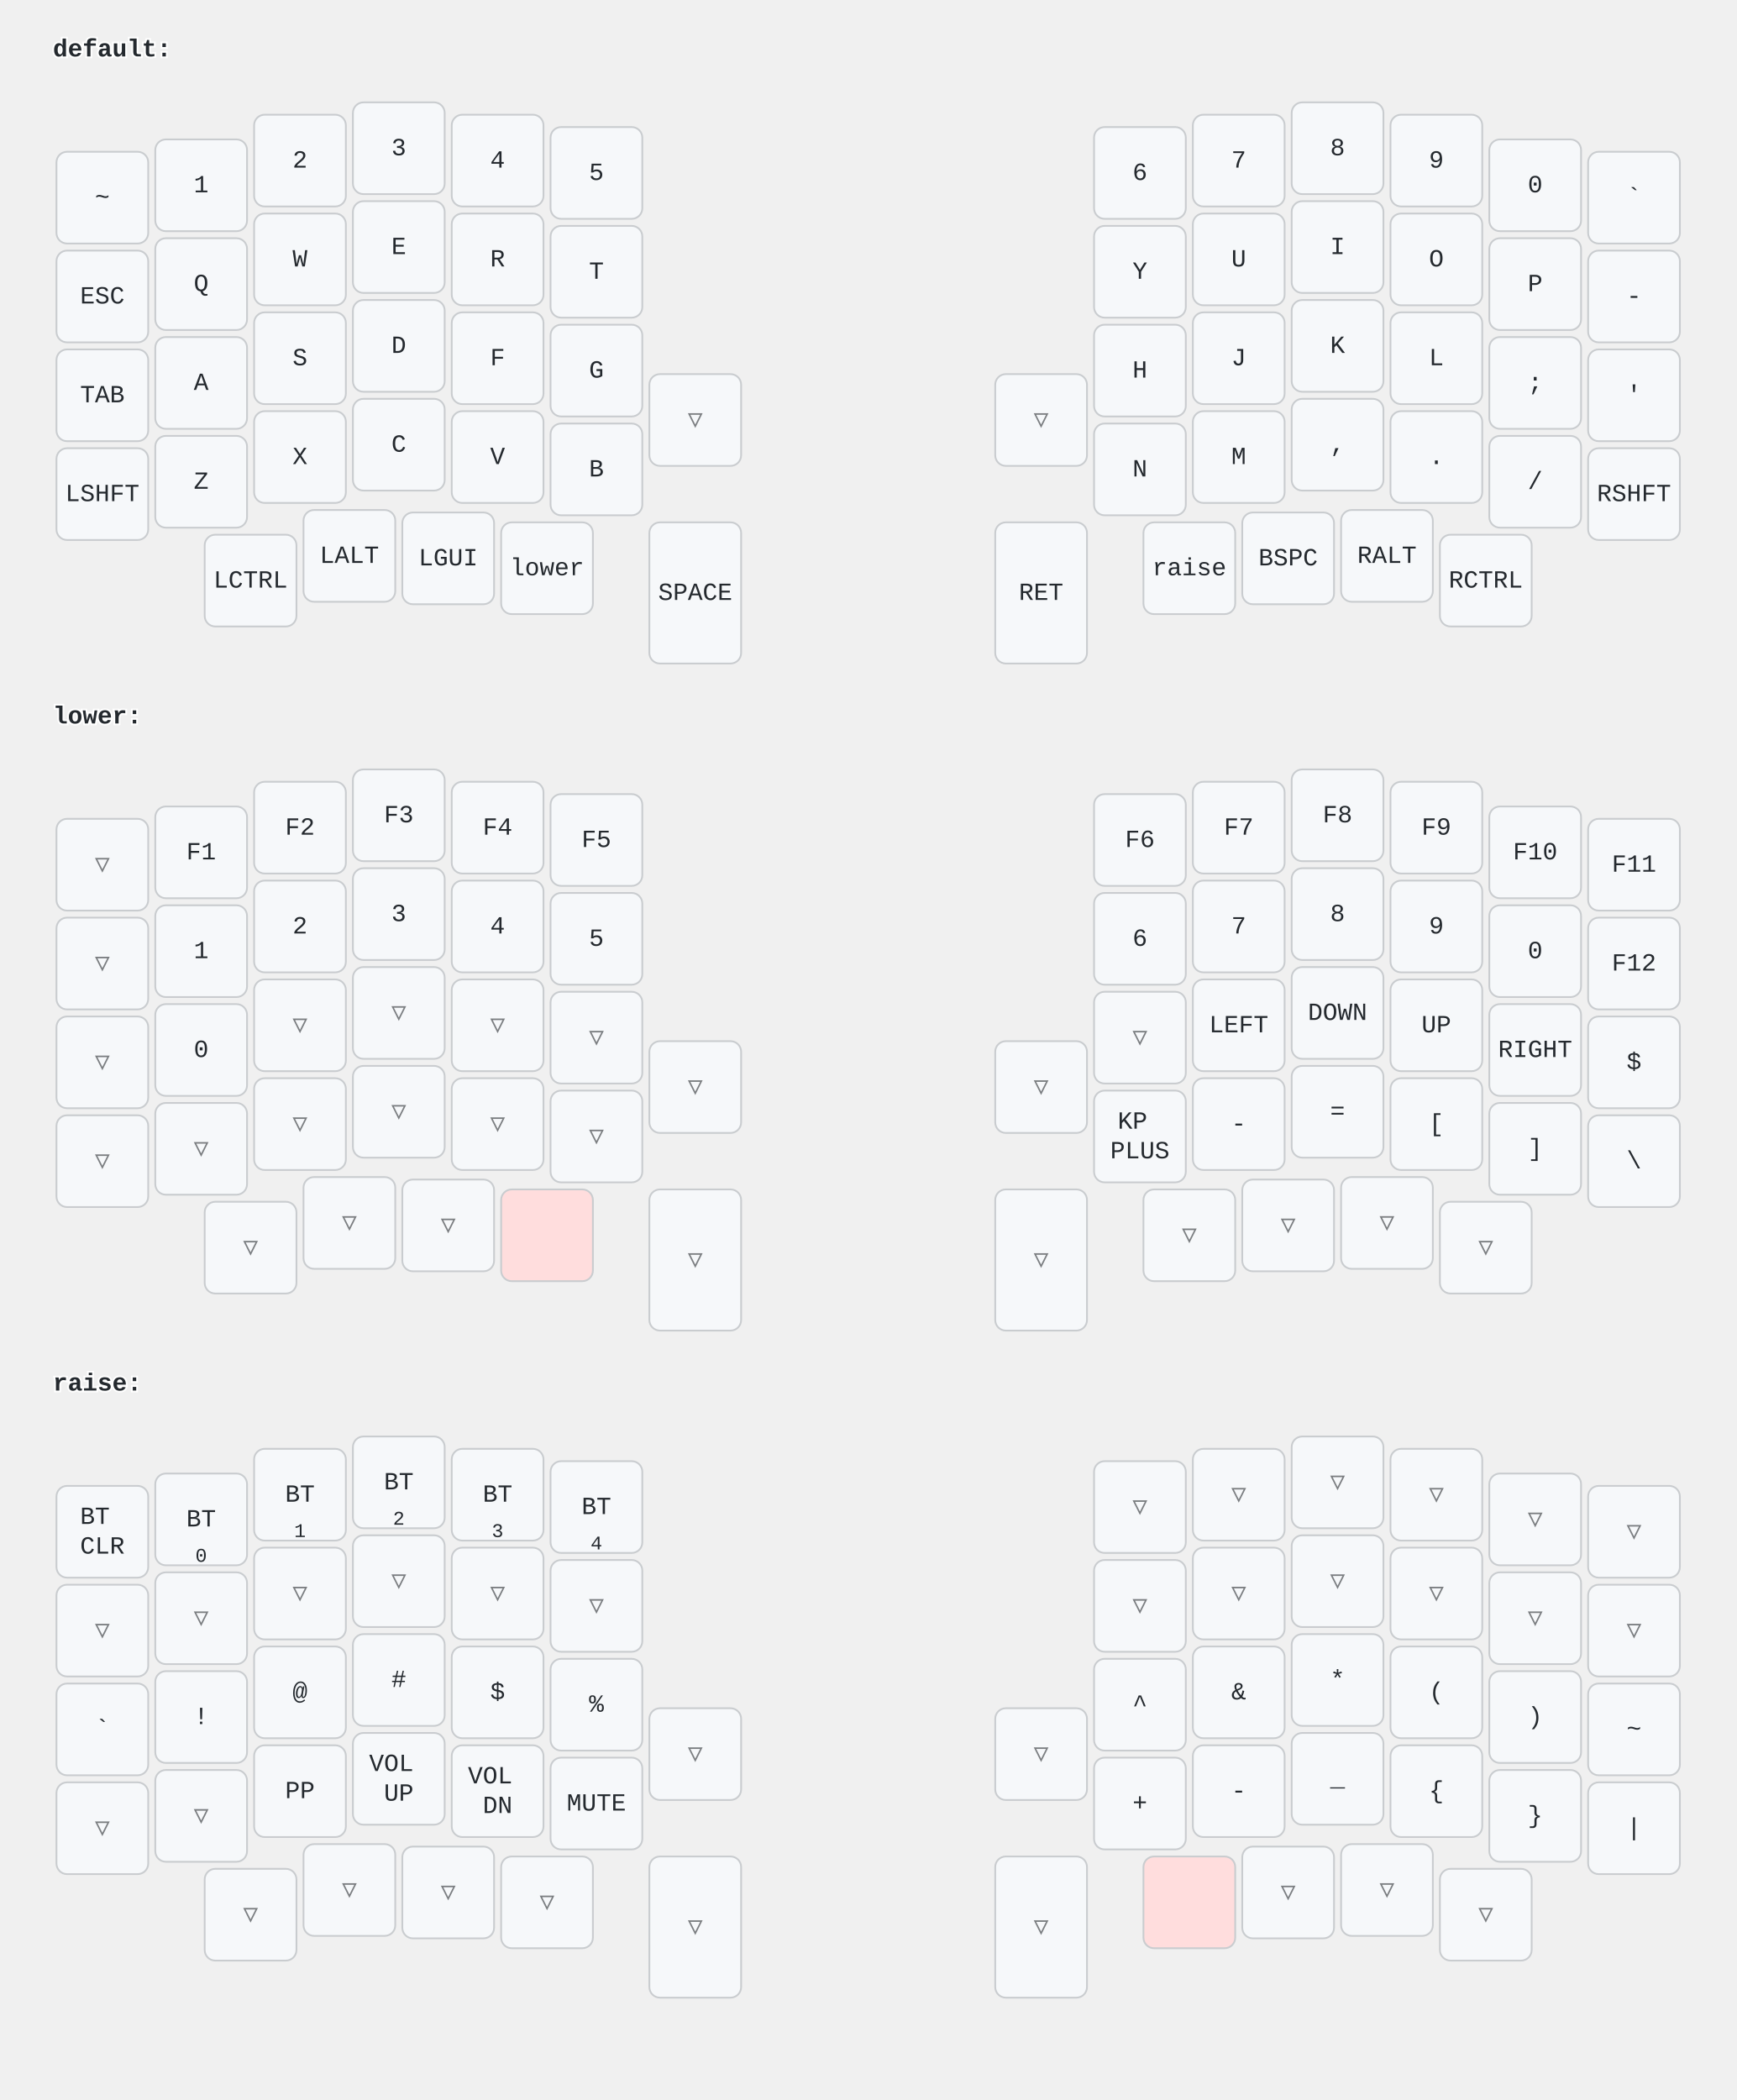
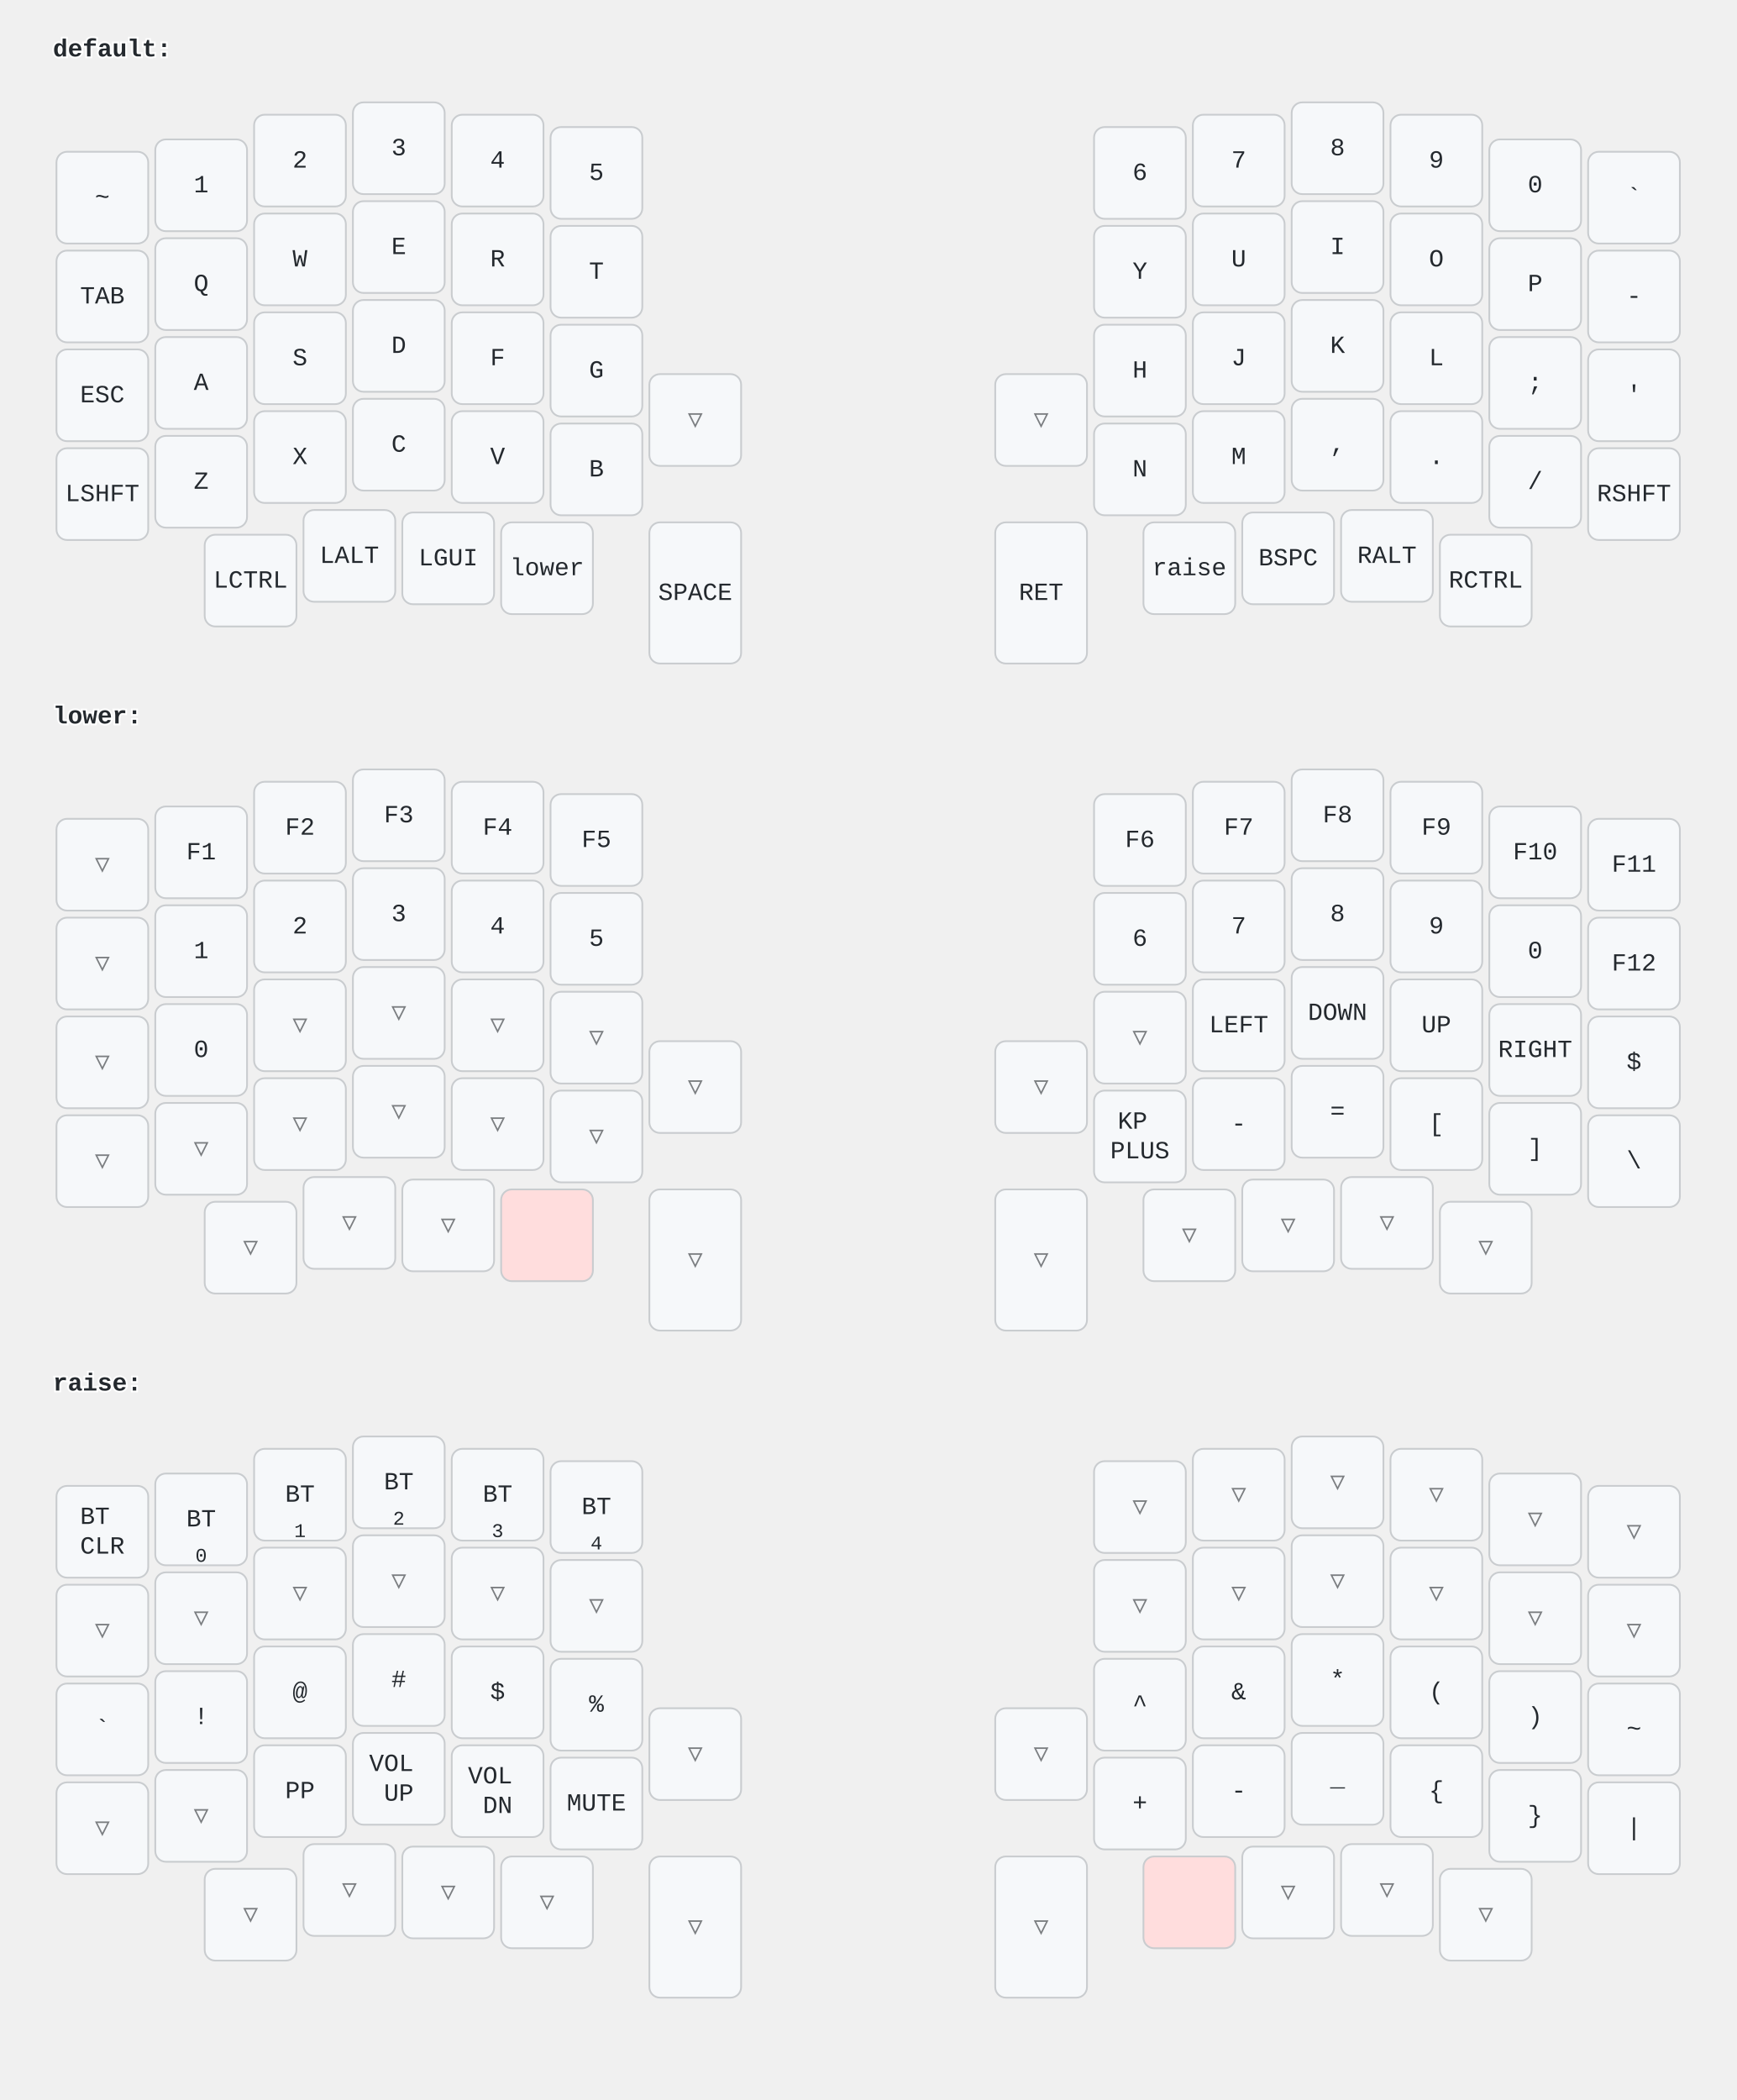
<svg xmlns="http://www.w3.org/2000/svg" width="984.0" height="1190.0" viewBox="0 0 984.0 1190.0" class="keymap">
  <style>/* inherit to force styles through use tags*/
svg path {
    fill: inherit;
}
/* font and background color specifications */
svg.keymap {
    font-family: SFMono-Regular,Consolas,Liberation Mono,Menlo,monospace;
    font-size: 14px;
    font-kerning: normal;
    text-rendering: optimizeLegibility;
    fill: #24292e;
}

/* default key styling */
rect.key {
    fill: #f6f8fa;
    stroke: #c9cccf;
    stroke-width: 1;
}

/* color accent for combo boxes */
rect.combo {
    fill: #cdf;
}

/* color accent for held keys */
rect.held, rect.combo.held {
    fill: #fdd;
}

/* color accent for ghost (optional) keys */
rect.ghost, rect.combo.ghost {
    stroke-dasharray: 4, 4;
    stroke-width: 2;
}

text {
    text-anchor: middle;
    dominant-baseline: middle;
}

/* styling for layer labels */
text.label {
    font-weight: bold;
    text-anchor: start;
    stroke: white;
    stroke-width: 2;
    paint-order: stroke;
}

/* styling for combo tap, and key hold/shifted label text */
text.combo, text.hold, text.shifted {
    font-size: 11px;
}

text.hold {
    text-anchor: middle;
    dominant-baseline: auto;
}

text.shifted {
    text-anchor: middle;
    dominant-baseline: hanging;
}

/* styling for hold/shifted label text in combo box */
text.combo.hold, text.combo.shifted {
    font-size: 8px;
}

/* lighter symbol for transparent keys */
text.trans {
    fill: #7b7e81;
}

/* styling for combo dendrons */
path.combo {
    stroke-width: 1;
    stroke: gray;
    fill: none;
}

/* Start Tabler Icons Cleanup */
/* cannot use height/width with glyphs */
.icon-tabler &gt; path {
    fill: inherit;
    stroke: inherit;
}
/* hide tabler's default box */
.icon-tabler &gt; path[stroke="none"][fill="none"] {
    visibility: collapse;
}
/* End Tabler Icons Cleanup */
</style>
  <g class="layer-default">
    <text x="30.0" y="28.0" class="label">default:</text>
    <rect rx="6.0" ry="6.0" x="32.0" y="86.0" width="52.0" height="52.0" class="key" />
    <text x="58.0" y="112.0" class="tap">~</text>
    <rect rx="6.0" ry="6.0" x="88.0" y="79.0" width="52.0" height="52.0" class="key" />
    <text x="114.0" y="105.0" class="tap">1</text>
    <rect rx="6.0" ry="6.0" x="144.0" y="65.0" width="52.0" height="52.0" class="key" />
    <text x="170.0" y="91.0" class="tap">2</text>
    <rect rx="6.0" ry="6.0" x="200.0" y="58.0" width="52.0" height="52.0" class="key" />
    <text x="226.0" y="84.0" class="tap">3</text>
    <rect rx="6.0" ry="6.0" x="256.0" y="65.0" width="52.0" height="52.0" class="key" />
    <text x="282.0" y="91.0" class="tap">4</text>
    <rect rx="6.0" ry="6.0" x="312.0" y="72.0" width="52.0" height="52.0" class="key" />
    <text x="338.0" y="98.0" class="tap">5</text>
    <rect rx="6.0" ry="6.0" x="620.0" y="72.0" width="52.0" height="52.0" class="key" />
    <text x="646.0" y="98.0" class="tap">6</text>
    <rect rx="6.0" ry="6.0" x="676.0" y="65.0" width="52.0" height="52.0" class="key" />
    <text x="702.0" y="91.0" class="tap">7</text>
    <rect rx="6.0" ry="6.0" x="732.0" y="58.0" width="52.0" height="52.0" class="key" />
    <text x="758.0" y="84.0" class="tap">8</text>
    <rect rx="6.0" ry="6.0" x="788.0" y="65.0" width="52.0" height="52.0" class="key" />
    <text x="814.0" y="91.0" class="tap">9</text>
    <rect rx="6.0" ry="6.0" x="844.0" y="79.0" width="52.0" height="52.0" class="key" />
    <text x="870.0" y="105.0" class="tap">0</text>
    <rect rx="6.0" ry="6.0" x="900.0" y="86.0" width="52.0" height="52.0" class="key" />
    <text x="926.0" y="112.0" class="tap">`</text>
    <rect rx="6.0" ry="6.0" x="32.0" y="142.0" width="52.0" height="52.0" class="key" />
-     <text x="58.0" y="168.0" class="tap">ESC</text>
+     <text x="58.0" y="168.0" class="tap">TAB</text>
    <rect rx="6.0" ry="6.0" x="88.0" y="135.0" width="52.0" height="52.0" class="key" />
    <text x="114.0" y="161.0" class="tap">Q</text>
    <rect rx="6.0" ry="6.0" x="144.0" y="121.0" width="52.0" height="52.0" class="key" />
    <text x="170.0" y="147.0" class="tap">W</text>
    <rect rx="6.0" ry="6.0" x="200.0" y="114.0" width="52.0" height="52.0" class="key" />
    <text x="226.0" y="140.0" class="tap">E</text>
    <rect rx="6.0" ry="6.0" x="256.0" y="121.0" width="52.0" height="52.0" class="key" />
    <text x="282.0" y="147.0" class="tap">R</text>
    <rect rx="6.0" ry="6.0" x="312.0" y="128.0" width="52.0" height="52.0" class="key" />
    <text x="338.0" y="154.0" class="tap">T</text>
    <rect rx="6.0" ry="6.0" x="620.0" y="128.0" width="52.0" height="52.0" class="key" />
    <text x="646.0" y="154.0" class="tap">Y</text>
    <rect rx="6.0" ry="6.0" x="676.0" y="121.0" width="52.0" height="52.0" class="key" />
    <text x="702.0" y="147.0" class="tap">U</text>
    <rect rx="6.0" ry="6.0" x="732.0" y="114.0" width="52.0" height="52.0" class="key" />
    <text x="758.0" y="140.0" class="tap">I</text>
    <rect rx="6.0" ry="6.0" x="788.0" y="121.0" width="52.0" height="52.0" class="key" />
    <text x="814.0" y="147.0" class="tap">O</text>
    <rect rx="6.0" ry="6.0" x="844.0" y="135.0" width="52.0" height="52.0" class="key" />
    <text x="870.0" y="161.0" class="tap">P</text>
    <rect rx="6.0" ry="6.0" x="900.0" y="142.0" width="52.0" height="52.0" class="key" />
    <text x="926.0" y="168.0" class="tap">-</text>
    <rect rx="6.0" ry="6.0" x="32.0" y="198.0" width="52.0" height="52.0" class="key" />
-     <text x="58.0" y="224.0" class="tap">TAB</text>
+     <text x="58.0" y="224.0" class="tap">ESC</text>
    <rect rx="6.0" ry="6.0" x="88.0" y="191.0" width="52.0" height="52.0" class="key" />
    <text x="114.0" y="217.0" class="tap">A</text>
    <rect rx="6.0" ry="6.0" x="144.0" y="177.0" width="52.0" height="52.0" class="key" />
    <text x="170.0" y="203.0" class="tap">S</text>
    <rect rx="6.0" ry="6.0" x="200.0" y="170.0" width="52.0" height="52.0" class="key" />
    <text x="226.0" y="196.0" class="tap">D</text>
    <rect rx="6.0" ry="6.0" x="256.0" y="177.0" width="52.0" height="52.0" class="key" />
    <text x="282.0" y="203.0" class="tap">F</text>
    <rect rx="6.0" ry="6.0" x="312.0" y="184.0" width="52.0" height="52.0" class="key" />
    <text x="338.0" y="210.0" class="tap">G</text>
    <rect rx="6.0" ry="6.0" x="620.0" y="184.0" width="52.0" height="52.0" class="key" />
    <text x="646.0" y="210.0" class="tap">H</text>
    <rect rx="6.0" ry="6.0" x="676.0" y="177.0" width="52.0" height="52.0" class="key" />
    <text x="702.0" y="203.0" class="tap">J</text>
    <rect rx="6.0" ry="6.0" x="732.0" y="170.0" width="52.0" height="52.0" class="key" />
    <text x="758.0" y="196.0" class="tap">K</text>
    <rect rx="6.0" ry="6.0" x="788.0" y="177.0" width="52.0" height="52.0" class="key" />
    <text x="814.0" y="203.0" class="tap">L</text>
    <rect rx="6.0" ry="6.0" x="844.0" y="191.0" width="52.0" height="52.0" class="key" />
    <text x="870.0" y="217.0" class="tap">;</text>
    <rect rx="6.0" ry="6.0" x="900.0" y="198.0" width="52.0" height="52.0" class="key" />
    <text x="926.0" y="224.0" class="tap">'</text>
    <rect rx="6.0" ry="6.0" x="32.0" y="254.0" width="52.0" height="52.0" class="key" />
    <text x="58.0" y="280.0" class="tap">LSHFT</text>
    <rect rx="6.0" ry="6.0" x="88.0" y="247.0" width="52.0" height="52.0" class="key" />
    <text x="114.0" y="273.0" class="tap">Z</text>
    <rect rx="6.0" ry="6.0" x="144.0" y="233.0" width="52.0" height="52.0" class="key" />
    <text x="170.0" y="259.0" class="tap">X</text>
    <rect rx="6.0" ry="6.0" x="200.0" y="226.0" width="52.0" height="52.0" class="key" />
    <text x="226.0" y="252.0" class="tap">C</text>
    <rect rx="6.0" ry="6.0" x="256.0" y="233.0" width="52.0" height="52.0" class="key" />
    <text x="282.0" y="259.0" class="tap">V</text>
    <rect rx="6.0" ry="6.0" x="312.0" y="240.0" width="52.0" height="52.0" class="key" />
    <text x="338.0" y="266.0" class="tap">B</text>
    <rect rx="6.0" ry="6.0" x="368.0" y="212.0" width="52.0" height="52.0" class="trans key" />
    <text x="394.0" y="238.0" class="trans tap">▽</text>
    <rect rx="6.0" ry="6.0" x="564.0" y="212.0" width="52.0" height="52.0" class="trans key" />
    <text x="590.0" y="238.0" class="trans tap">▽</text>
    <rect rx="6.0" ry="6.0" x="620.0" y="240.0" width="52.0" height="52.0" class="key" />
    <text x="646.0" y="266.0" class="tap">N</text>
    <rect rx="6.0" ry="6.0" x="676.0" y="233.0" width="52.0" height="52.0" class="key" />
    <text x="702.0" y="259.0" class="tap">M</text>
    <rect rx="6.0" ry="6.0" x="732.0" y="226.0" width="52.0" height="52.0" class="key" />
    <text x="758.0" y="252.0" class="tap">,</text>
    <rect rx="6.0" ry="6.0" x="788.0" y="233.0" width="52.0" height="52.0" class="key" />
    <text x="814.0" y="259.0" class="tap">.</text>
    <rect rx="6.0" ry="6.0" x="844.0" y="247.0" width="52.0" height="52.0" class="key" />
    <text x="870.0" y="273.0" class="tap">/</text>
    <rect rx="6.0" ry="6.0" x="900.0" y="254.0" width="52.0" height="52.0" class="key" />
    <text x="926.0" y="280.0" class="tap">RSHFT</text>
    <rect rx="6.0" ry="6.0" x="116.0" y="303.0" width="52.0" height="52.0" class="key" />
    <text x="142.0" y="329.0" class="tap">LCTRL</text>
    <rect rx="6.0" ry="6.0" x="172.0" y="289.0" width="52.0" height="52.0" class="key" />
    <text x="198.0" y="315.0" class="tap">LALT</text>
    <rect rx="6.0" ry="6.0" x="228.0" y="290.4" width="52.0" height="52.0" class="key" />
    <text x="254.0" y="316.4" class="tap">LGUI</text>
    <rect rx="6.0" ry="6.0" x="284.0" y="296.0" width="52.0" height="52.0" class="key" />
    <text x="310.0" y="322.0" class="tap">lower</text>
    <rect rx="6.0" ry="6.0" x="368.0" y="296.0" width="52.0" height="80.0" class="key" />
    <text x="394.0" y="336.0" class="tap">SPACE</text>
    <rect rx="6.0" ry="6.0" x="564.0" y="296.0" width="52.0" height="80.0" class="key" />
    <text x="590.0" y="336.0" class="tap">RET</text>
    <rect rx="6.0" ry="6.0" x="648.0" y="296.0" width="52.0" height="52.0" class="key" />
    <text x="674.0" y="322.0" class="tap">raise</text>
    <rect rx="6.0" ry="6.0" x="704.0" y="290.4" width="52.0" height="52.0" class="key" />
    <text x="730.0" y="316.4" class="tap">BSPC</text>
    <rect rx="6.0" ry="6.0" x="760.0" y="289.0" width="52.0" height="52.0" class="key" />
    <text x="786.0" y="315.0" class="tap">RALT</text>
    <rect rx="6.0" ry="6.0" x="816.0" y="303.0" width="52.0" height="52.0" class="key" />
    <text x="842.0" y="329.0" class="tap">RCTRL</text>
  </g>
  <g class="layer-lower">
    <text x="30.0" y="406.0" class="label">lower:</text>
    <rect rx="6.0" ry="6.0" x="32.0" y="464.0" width="52.0" height="52.0" class="trans key" />
    <text x="58.0" y="490.0" class="trans tap">▽</text>
    <rect rx="6.0" ry="6.0" x="88.0" y="457.0" width="52.0" height="52.0" class="key" />
    <text x="114.0" y="483.0" class="tap">F1</text>
    <rect rx="6.0" ry="6.0" x="144.0" y="443.0" width="52.0" height="52.0" class="key" />
    <text x="170.0" y="469.0" class="tap">F2</text>
    <rect rx="6.0" ry="6.0" x="200.0" y="436.0" width="52.0" height="52.0" class="key" />
    <text x="226.0" y="462.0" class="tap">F3</text>
    <rect rx="6.0" ry="6.0" x="256.0" y="443.0" width="52.0" height="52.0" class="key" />
    <text x="282.0" y="469.0" class="tap">F4</text>
    <rect rx="6.0" ry="6.0" x="312.0" y="450.0" width="52.0" height="52.0" class="key" />
    <text x="338.0" y="476.0" class="tap">F5</text>
    <rect rx="6.0" ry="6.0" x="620.0" y="450.0" width="52.0" height="52.0" class="key" />
    <text x="646.0" y="476.0" class="tap">F6</text>
    <rect rx="6.0" ry="6.0" x="676.0" y="443.0" width="52.0" height="52.0" class="key" />
    <text x="702.0" y="469.0" class="tap">F7</text>
    <rect rx="6.0" ry="6.0" x="732.0" y="436.0" width="52.0" height="52.0" class="key" />
    <text x="758.0" y="462.0" class="tap">F8</text>
    <rect rx="6.0" ry="6.0" x="788.0" y="443.0" width="52.0" height="52.0" class="key" />
    <text x="814.0" y="469.0" class="tap">F9</text>
    <rect rx="6.0" ry="6.0" x="844.0" y="457.0" width="52.0" height="52.0" class="key" />
    <text x="870.0" y="483.0" class="tap">F10</text>
    <rect rx="6.0" ry="6.0" x="900.0" y="464.0" width="52.0" height="52.0" class="key" />
    <text x="926.0" y="490.0" class="tap">F11</text>
    <rect rx="6.0" ry="6.0" x="32.0" y="520.0" width="52.0" height="52.0" class="trans key" />
    <text x="58.0" y="546.0" class="trans tap">▽</text>
    <rect rx="6.0" ry="6.0" x="88.0" y="513.0" width="52.0" height="52.0" class="key" />
    <text x="114.0" y="539.0" class="tap">1</text>
    <rect rx="6.0" ry="6.0" x="144.0" y="499.0" width="52.0" height="52.0" class="key" />
    <text x="170.0" y="525.0" class="tap">2</text>
    <rect rx="6.0" ry="6.0" x="200.0" y="492.0" width="52.0" height="52.0" class="key" />
    <text x="226.0" y="518.0" class="tap">3</text>
    <rect rx="6.0" ry="6.0" x="256.0" y="499.0" width="52.0" height="52.0" class="key" />
    <text x="282.0" y="525.0" class="tap">4</text>
    <rect rx="6.0" ry="6.0" x="312.0" y="506.0" width="52.0" height="52.0" class="key" />
    <text x="338.0" y="532.0" class="tap">5</text>
    <rect rx="6.0" ry="6.0" x="620.0" y="506.0" width="52.0" height="52.0" class="key" />
    <text x="646.0" y="532.0" class="tap">6</text>
    <rect rx="6.0" ry="6.0" x="676.0" y="499.0" width="52.0" height="52.0" class="key" />
    <text x="702.0" y="525.0" class="tap">7</text>
    <rect rx="6.0" ry="6.0" x="732.0" y="492.0" width="52.0" height="52.0" class="key" />
    <text x="758.0" y="518.0" class="tap">8</text>
    <rect rx="6.0" ry="6.0" x="788.0" y="499.0" width="52.0" height="52.0" class="key" />
    <text x="814.0" y="525.0" class="tap">9</text>
    <rect rx="6.0" ry="6.0" x="844.0" y="513.0" width="52.0" height="52.0" class="key" />
    <text x="870.0" y="539.0" class="tap">0</text>
    <rect rx="6.0" ry="6.0" x="900.0" y="520.0" width="52.0" height="52.0" class="key" />
    <text x="926.0" y="546.0" class="tap">F12</text>
    <rect rx="6.0" ry="6.0" x="32.0" y="576.0" width="52.0" height="52.0" class="trans key" />
    <text x="58.0" y="602.0" class="trans tap">▽</text>
    <rect rx="6.0" ry="6.0" x="88.0" y="569.0" width="52.0" height="52.0" class="key" />
    <text x="114.0" y="595.0" class="tap">0</text>
    <rect rx="6.0" ry="6.0" x="144.0" y="555.0" width="52.0" height="52.0" class="trans key" />
    <text x="170.0" y="581.0" class="trans tap">▽</text>
    <rect rx="6.0" ry="6.0" x="200.0" y="548.0" width="52.0" height="52.0" class="trans key" />
    <text x="226.0" y="574.0" class="trans tap">▽</text>
    <rect rx="6.0" ry="6.0" x="256.0" y="555.0" width="52.0" height="52.0" class="trans key" />
    <text x="282.0" y="581.0" class="trans tap">▽</text>
    <rect rx="6.0" ry="6.0" x="312.0" y="562.0" width="52.0" height="52.0" class="trans key" />
    <text x="338.0" y="588.0" class="trans tap">▽</text>
    <rect rx="6.0" ry="6.0" x="620.0" y="562.0" width="52.0" height="52.0" class="trans key" />
    <text x="646.0" y="588.0" class="trans tap">▽</text>
    <rect rx="6.0" ry="6.0" x="676.0" y="555.0" width="52.0" height="52.0" class="key" />
    <text x="702.0" y="581.0" class="tap">LEFT</text>
    <rect rx="6.0" ry="6.0" x="732.0" y="548.0" width="52.0" height="52.0" class="key" />
    <text x="758.0" y="574.0" class="tap">DOWN</text>
    <rect rx="6.0" ry="6.0" x="788.0" y="555.0" width="52.0" height="52.0" class="key" />
    <text x="814.0" y="581.0" class="tap">UP</text>
    <rect rx="6.0" ry="6.0" x="844.0" y="569.0" width="52.0" height="52.0" class="key" />
    <text x="870.0" y="595.0" class="tap">RIGHT</text>
    <rect rx="6.0" ry="6.0" x="900.0" y="576.0" width="52.0" height="52.0" class="key" />
    <text x="926.0" y="602.0" class="tap">$</text>
    <rect rx="6.0" ry="6.0" x="32.0" y="632.0" width="52.0" height="52.0" class="trans key" />
    <text x="58.0" y="658.0" class="trans tap">▽</text>
    <rect rx="6.0" ry="6.0" x="88.0" y="625.0" width="52.0" height="52.0" class="trans key" />
    <text x="114.0" y="651.0" class="trans tap">▽</text>
    <rect rx="6.0" ry="6.0" x="144.0" y="611.0" width="52.0" height="52.0" class="trans key" />
    <text x="170.0" y="637.0" class="trans tap">▽</text>
    <rect rx="6.0" ry="6.0" x="200.0" y="604.0" width="52.0" height="52.0" class="trans key" />
    <text x="226.0" y="630.0" class="trans tap">▽</text>
    <rect rx="6.0" ry="6.0" x="256.0" y="611.0" width="52.0" height="52.0" class="trans key" />
    <text x="282.0" y="637.0" class="trans tap">▽</text>
    <rect rx="6.0" ry="6.0" x="312.0" y="618.0" width="52.0" height="52.0" class="trans key" />
    <text x="338.0" y="644.0" class="trans tap">▽</text>
    <rect rx="6.0" ry="6.0" x="368.0" y="590.0" width="52.0" height="52.0" class="trans key" />
    <text x="394.0" y="616.0" class="trans tap">▽</text>
    <rect rx="6.0" ry="6.0" x="564.0" y="590.0" width="52.0" height="52.0" class="trans key" />
    <text x="590.0" y="616.0" class="trans tap">▽</text>
    <rect rx="6.0" ry="6.0" x="620.0" y="618.0" width="52.0" height="52.0" class="key" />
    <text x="646.0" y="644.0" class="tap">
      <tspan x="646.0" dy="-0.6em">KP</tspan>
      <tspan x="646.0" dy="1.2em">PLUS</tspan>
    </text>
    <rect rx="6.0" ry="6.0" x="676.0" y="611.0" width="52.0" height="52.0" class="key" />
    <text x="702.0" y="637.0" class="tap">-</text>
    <rect rx="6.0" ry="6.0" x="732.0" y="604.0" width="52.0" height="52.0" class="key" />
    <text x="758.0" y="630.0" class="tap">=</text>
    <rect rx="6.0" ry="6.0" x="788.0" y="611.0" width="52.0" height="52.0" class="key" />
    <text x="814.0" y="637.0" class="tap">[</text>
    <rect rx="6.0" ry="6.0" x="844.0" y="625.0" width="52.0" height="52.0" class="key" />
    <text x="870.0" y="651.0" class="tap">]</text>
    <rect rx="6.0" ry="6.0" x="900.0" y="632.0" width="52.0" height="52.0" class="key" />
    <text x="926.0" y="658.0" class="tap">\</text>
    <rect rx="6.0" ry="6.0" x="116.0" y="681.0" width="52.0" height="52.0" class="trans key" />
    <text x="142.0" y="707.0" class="trans tap">▽</text>
    <rect rx="6.0" ry="6.0" x="172.0" y="667.0" width="52.0" height="52.0" class="trans key" />
    <text x="198.0" y="693.0" class="trans tap">▽</text>
    <rect rx="6.0" ry="6.0" x="228.0" y="668.4" width="52.0" height="52.0" class="trans key" />
    <text x="254.0" y="694.4" class="trans tap">▽</text>
    <rect rx="6.0" ry="6.0" x="284.0" y="674.0" width="52.0" height="52.0" class="held key" />
    <rect rx="6.0" ry="6.0" x="368.0" y="674.0" width="52.0" height="80.0" class="trans key" />
    <text x="394.0" y="714.0" class="trans tap">▽</text>
    <rect rx="6.0" ry="6.0" x="564.0" y="674.0" width="52.0" height="80.0" class="trans key" />
    <text x="590.0" y="714.0" class="trans tap">▽</text>
    <rect rx="6.0" ry="6.0" x="648.0" y="674.0" width="52.0" height="52.0" class="trans key" />
    <text x="674.0" y="700.0" class="trans tap">▽</text>
    <rect rx="6.0" ry="6.0" x="704.0" y="668.4" width="52.0" height="52.0" class="trans key" />
    <text x="730.0" y="694.4" class="trans tap">▽</text>
    <rect rx="6.0" ry="6.0" x="760.0" y="667.0" width="52.0" height="52.0" class="trans key" />
    <text x="786.0" y="693.0" class="trans tap">▽</text>
    <rect rx="6.0" ry="6.0" x="816.0" y="681.0" width="52.0" height="52.0" class="trans key" />
    <text x="842.0" y="707.0" class="trans tap">▽</text>
  </g>
  <g class="layer-raise">
    <text x="30.0" y="784.0" class="label">raise:</text>
    <rect rx="6.0" ry="6.0" x="32.0" y="842.0" width="52.0" height="52.0" class="key" />
    <text x="58.0" y="868.0" class="tap">
      <tspan x="58.0" dy="-0.6em">BT</tspan>
      <tspan x="58.0" dy="1.2em">CLR</tspan>
    </text>
    <rect rx="6.0" ry="6.0" x="88.0" y="835.0" width="52.0" height="52.0" class="key" />
    <text x="114.0" y="861.0" class="tap">BT</text>
    <text x="114.0" y="885.0" class="hold">0</text>
    <rect rx="6.0" ry="6.0" x="144.0" y="821.0" width="52.0" height="52.0" class="key" />
    <text x="170.0" y="847.0" class="tap">BT</text>
    <text x="170.0" y="871.0" class="hold">1</text>
    <rect rx="6.0" ry="6.0" x="200.0" y="814.0" width="52.0" height="52.0" class="key" />
    <text x="226.0" y="840.0" class="tap">BT</text>
    <text x="226.0" y="864.0" class="hold">2</text>
    <rect rx="6.0" ry="6.0" x="256.0" y="821.0" width="52.0" height="52.0" class="key" />
    <text x="282.0" y="847.0" class="tap">BT</text>
    <text x="282.0" y="871.0" class="hold">3</text>
    <rect rx="6.0" ry="6.0" x="312.0" y="828.0" width="52.0" height="52.0" class="key" />
    <text x="338.0" y="854.0" class="tap">BT</text>
    <text x="338.0" y="878.0" class="hold">4</text>
    <rect rx="6.0" ry="6.0" x="620.0" y="828.0" width="52.0" height="52.0" class="trans key" />
    <text x="646.0" y="854.0" class="trans tap">▽</text>
    <rect rx="6.0" ry="6.0" x="676.0" y="821.0" width="52.0" height="52.0" class="trans key" />
    <text x="702.0" y="847.0" class="trans tap">▽</text>
    <rect rx="6.0" ry="6.0" x="732.0" y="814.0" width="52.0" height="52.0" class="trans key" />
    <text x="758.0" y="840.0" class="trans tap">▽</text>
    <rect rx="6.0" ry="6.0" x="788.0" y="821.0" width="52.0" height="52.0" class="trans key" />
    <text x="814.0" y="847.0" class="trans tap">▽</text>
    <rect rx="6.0" ry="6.0" x="844.0" y="835.0" width="52.0" height="52.0" class="trans key" />
    <text x="870.0" y="861.0" class="trans tap">▽</text>
    <rect rx="6.0" ry="6.0" x="900.0" y="842.0" width="52.0" height="52.0" class="trans key" />
    <text x="926.0" y="868.0" class="trans tap">▽</text>
    <rect rx="6.0" ry="6.0" x="32.0" y="898.0" width="52.0" height="52.0" class="trans key" />
    <text x="58.0" y="924.0" class="trans tap">▽</text>
    <rect rx="6.0" ry="6.0" x="88.0" y="891.0" width="52.0" height="52.0" class="trans key" />
    <text x="114.0" y="917.0" class="trans tap">▽</text>
    <rect rx="6.0" ry="6.0" x="144.0" y="877.0" width="52.0" height="52.0" class="trans key" />
    <text x="170.0" y="903.0" class="trans tap">▽</text>
    <rect rx="6.0" ry="6.0" x="200.0" y="870.0" width="52.0" height="52.0" class="trans key" />
    <text x="226.0" y="896.0" class="trans tap">▽</text>
    <rect rx="6.0" ry="6.0" x="256.0" y="877.0" width="52.0" height="52.0" class="trans key" />
    <text x="282.0" y="903.0" class="trans tap">▽</text>
    <rect rx="6.0" ry="6.0" x="312.0" y="884.0" width="52.0" height="52.0" class="trans key" />
    <text x="338.0" y="910.0" class="trans tap">▽</text>
    <rect rx="6.0" ry="6.0" x="620.0" y="884.0" width="52.0" height="52.0" class="trans key" />
    <text x="646.0" y="910.0" class="trans tap">▽</text>
    <rect rx="6.0" ry="6.0" x="676.0" y="877.0" width="52.0" height="52.0" class="trans key" />
    <text x="702.0" y="903.0" class="trans tap">▽</text>
    <rect rx="6.0" ry="6.0" x="732.0" y="870.0" width="52.0" height="52.0" class="trans key" />
    <text x="758.0" y="896.0" class="trans tap">▽</text>
    <rect rx="6.0" ry="6.0" x="788.0" y="877.0" width="52.0" height="52.0" class="trans key" />
    <text x="814.0" y="903.0" class="trans tap">▽</text>
    <rect rx="6.0" ry="6.0" x="844.0" y="891.0" width="52.0" height="52.0" class="trans key" />
    <text x="870.0" y="917.0" class="trans tap">▽</text>
    <rect rx="6.0" ry="6.0" x="900.0" y="898.0" width="52.0" height="52.0" class="trans key" />
    <text x="926.0" y="924.0" class="trans tap">▽</text>
    <rect rx="6.0" ry="6.0" x="32.0" y="954.0" width="52.0" height="52.0" class="key" />
    <text x="58.0" y="980.0" class="tap">`</text>
    <rect rx="6.0" ry="6.0" x="88.0" y="947.0" width="52.0" height="52.0" class="key" />
    <text x="114.0" y="973.0" class="tap">!</text>
    <rect rx="6.0" ry="6.0" x="144.0" y="933.0" width="52.0" height="52.0" class="key" />
    <text x="170.0" y="959.0" class="tap">@</text>
    <rect rx="6.0" ry="6.0" x="200.0" y="926.0" width="52.0" height="52.0" class="key" />
    <text x="226.0" y="952.0" class="tap">#</text>
    <rect rx="6.0" ry="6.0" x="256.0" y="933.0" width="52.0" height="52.0" class="key" />
    <text x="282.0" y="959.0" class="tap">$</text>
    <rect rx="6.0" ry="6.0" x="312.0" y="940.0" width="52.0" height="52.0" class="key" />
    <text x="338.0" y="966.0" class="tap">%</text>
    <rect rx="6.0" ry="6.0" x="620.0" y="940.0" width="52.0" height="52.0" class="key" />
    <text x="646.0" y="966.0" class="tap">^</text>
    <rect rx="6.0" ry="6.0" x="676.0" y="933.0" width="52.0" height="52.0" class="key" />
    <text x="702.0" y="959.0" class="tap">&amp;</text>
    <rect rx="6.0" ry="6.0" x="732.0" y="926.0" width="52.0" height="52.0" class="key" />
    <text x="758.0" y="952.0" class="tap">*</text>
    <rect rx="6.0" ry="6.0" x="788.0" y="933.0" width="52.0" height="52.0" class="key" />
    <text x="814.0" y="959.0" class="tap">(</text>
    <rect rx="6.0" ry="6.0" x="844.0" y="947.0" width="52.0" height="52.0" class="key" />
    <text x="870.0" y="973.0" class="tap">)</text>
    <rect rx="6.0" ry="6.0" x="900.0" y="954.0" width="52.0" height="52.0" class="key" />
    <text x="926.0" y="980.0" class="tap">~</text>
    <rect rx="6.0" ry="6.0" x="32.0" y="1010.0" width="52.0" height="52.0" class="trans key" />
    <text x="58.0" y="1036.0" class="trans tap">▽</text>
    <rect rx="6.0" ry="6.0" x="88.0" y="1003.0" width="52.0" height="52.0" class="trans key" />
    <text x="114.0" y="1029.0" class="trans tap">▽</text>
    <rect rx="6.0" ry="6.0" x="144.0" y="989.0" width="52.0" height="52.0" class="key" />
    <text x="170.0" y="1015.0" class="tap">PP</text>
    <rect rx="6.0" ry="6.0" x="200.0" y="982.0" width="52.0" height="52.0" class="key" />
    <text x="226.0" y="1008.0" class="tap">
      <tspan x="226.0" dy="-0.6em">VOL</tspan>
      <tspan x="226.0" dy="1.2em">UP</tspan>
    </text>
    <rect rx="6.0" ry="6.0" x="256.0" y="989.0" width="52.0" height="52.0" class="key" />
    <text x="282.0" y="1015.0" class="tap">
      <tspan x="282.0" dy="-0.6em">VOL</tspan>
      <tspan x="282.0" dy="1.2em">DN</tspan>
    </text>
    <rect rx="6.0" ry="6.0" x="312.0" y="996.0" width="52.0" height="52.0" class="key" />
    <text x="338.0" y="1022.0" class="tap">MUTE</text>
    <rect rx="6.0" ry="6.0" x="368.0" y="968.0" width="52.0" height="52.0" class="trans key" />
    <text x="394.0" y="994.0" class="trans tap">▽</text>
    <rect rx="6.0" ry="6.0" x="564.0" y="968.0" width="52.0" height="52.0" class="trans key" />
    <text x="590.0" y="994.0" class="trans tap">▽</text>
    <rect rx="6.0" ry="6.0" x="620.0" y="996.0" width="52.0" height="52.0" class="key" />
    <text x="646.0" y="1022.0" class="tap">+</text>
    <rect rx="6.0" ry="6.0" x="676.0" y="989.0" width="52.0" height="52.0" class="key" />
    <text x="702.0" y="1015.0" class="tap">-</text>
    <rect rx="6.0" ry="6.0" x="732.0" y="982.0" width="52.0" height="52.0" class="key" />
    <text x="758.0" y="1008.0" class="tap">_</text>
    <rect rx="6.0" ry="6.0" x="788.0" y="989.0" width="52.0" height="52.0" class="key" />
    <text x="814.0" y="1015.0" class="tap">{</text>
    <rect rx="6.0" ry="6.0" x="844.0" y="1003.0" width="52.0" height="52.0" class="key" />
    <text x="870.0" y="1029.0" class="tap">}</text>
    <rect rx="6.0" ry="6.0" x="900.0" y="1010.0" width="52.0" height="52.0" class="key" />
    <text x="926.0" y="1036.0" class="tap">|</text>
    <rect rx="6.0" ry="6.0" x="116.0" y="1059.0" width="52.0" height="52.0" class="trans key" />
    <text x="142.0" y="1085.0" class="trans tap">▽</text>
    <rect rx="6.0" ry="6.0" x="172.0" y="1045.0" width="52.0" height="52.0" class="trans key" />
    <text x="198.0" y="1071.0" class="trans tap">▽</text>
    <rect rx="6.0" ry="6.0" x="228.0" y="1046.4" width="52.0" height="52.0" class="trans key" />
    <text x="254.0" y="1072.4" class="trans tap">▽</text>
    <rect rx="6.0" ry="6.0" x="284.0" y="1052.0" width="52.0" height="52.0" class="trans key" />
    <text x="310.0" y="1078.0" class="trans tap">▽</text>
    <rect rx="6.0" ry="6.0" x="368.0" y="1052.0" width="52.0" height="80.0" class="trans key" />
    <text x="394.0" y="1092.0" class="trans tap">▽</text>
    <rect rx="6.0" ry="6.0" x="564.0" y="1052.0" width="52.0" height="80.0" class="trans key" />
    <text x="590.0" y="1092.0" class="trans tap">▽</text>
    <rect rx="6.0" ry="6.0" x="648.0" y="1052.0" width="52.0" height="52.0" class="held key" />
    <rect rx="6.0" ry="6.0" x="704.0" y="1046.4" width="52.0" height="52.0" class="trans key" />
    <text x="730.0" y="1072.4" class="trans tap">▽</text>
    <rect rx="6.0" ry="6.0" x="760.0" y="1045.0" width="52.0" height="52.0" class="trans key" />
    <text x="786.0" y="1071.0" class="trans tap">▽</text>
    <rect rx="6.0" ry="6.0" x="816.0" y="1059.0" width="52.0" height="52.0" class="trans key" />
    <text x="842.0" y="1085.0" class="trans tap">▽</text>
  </g>
</svg>
